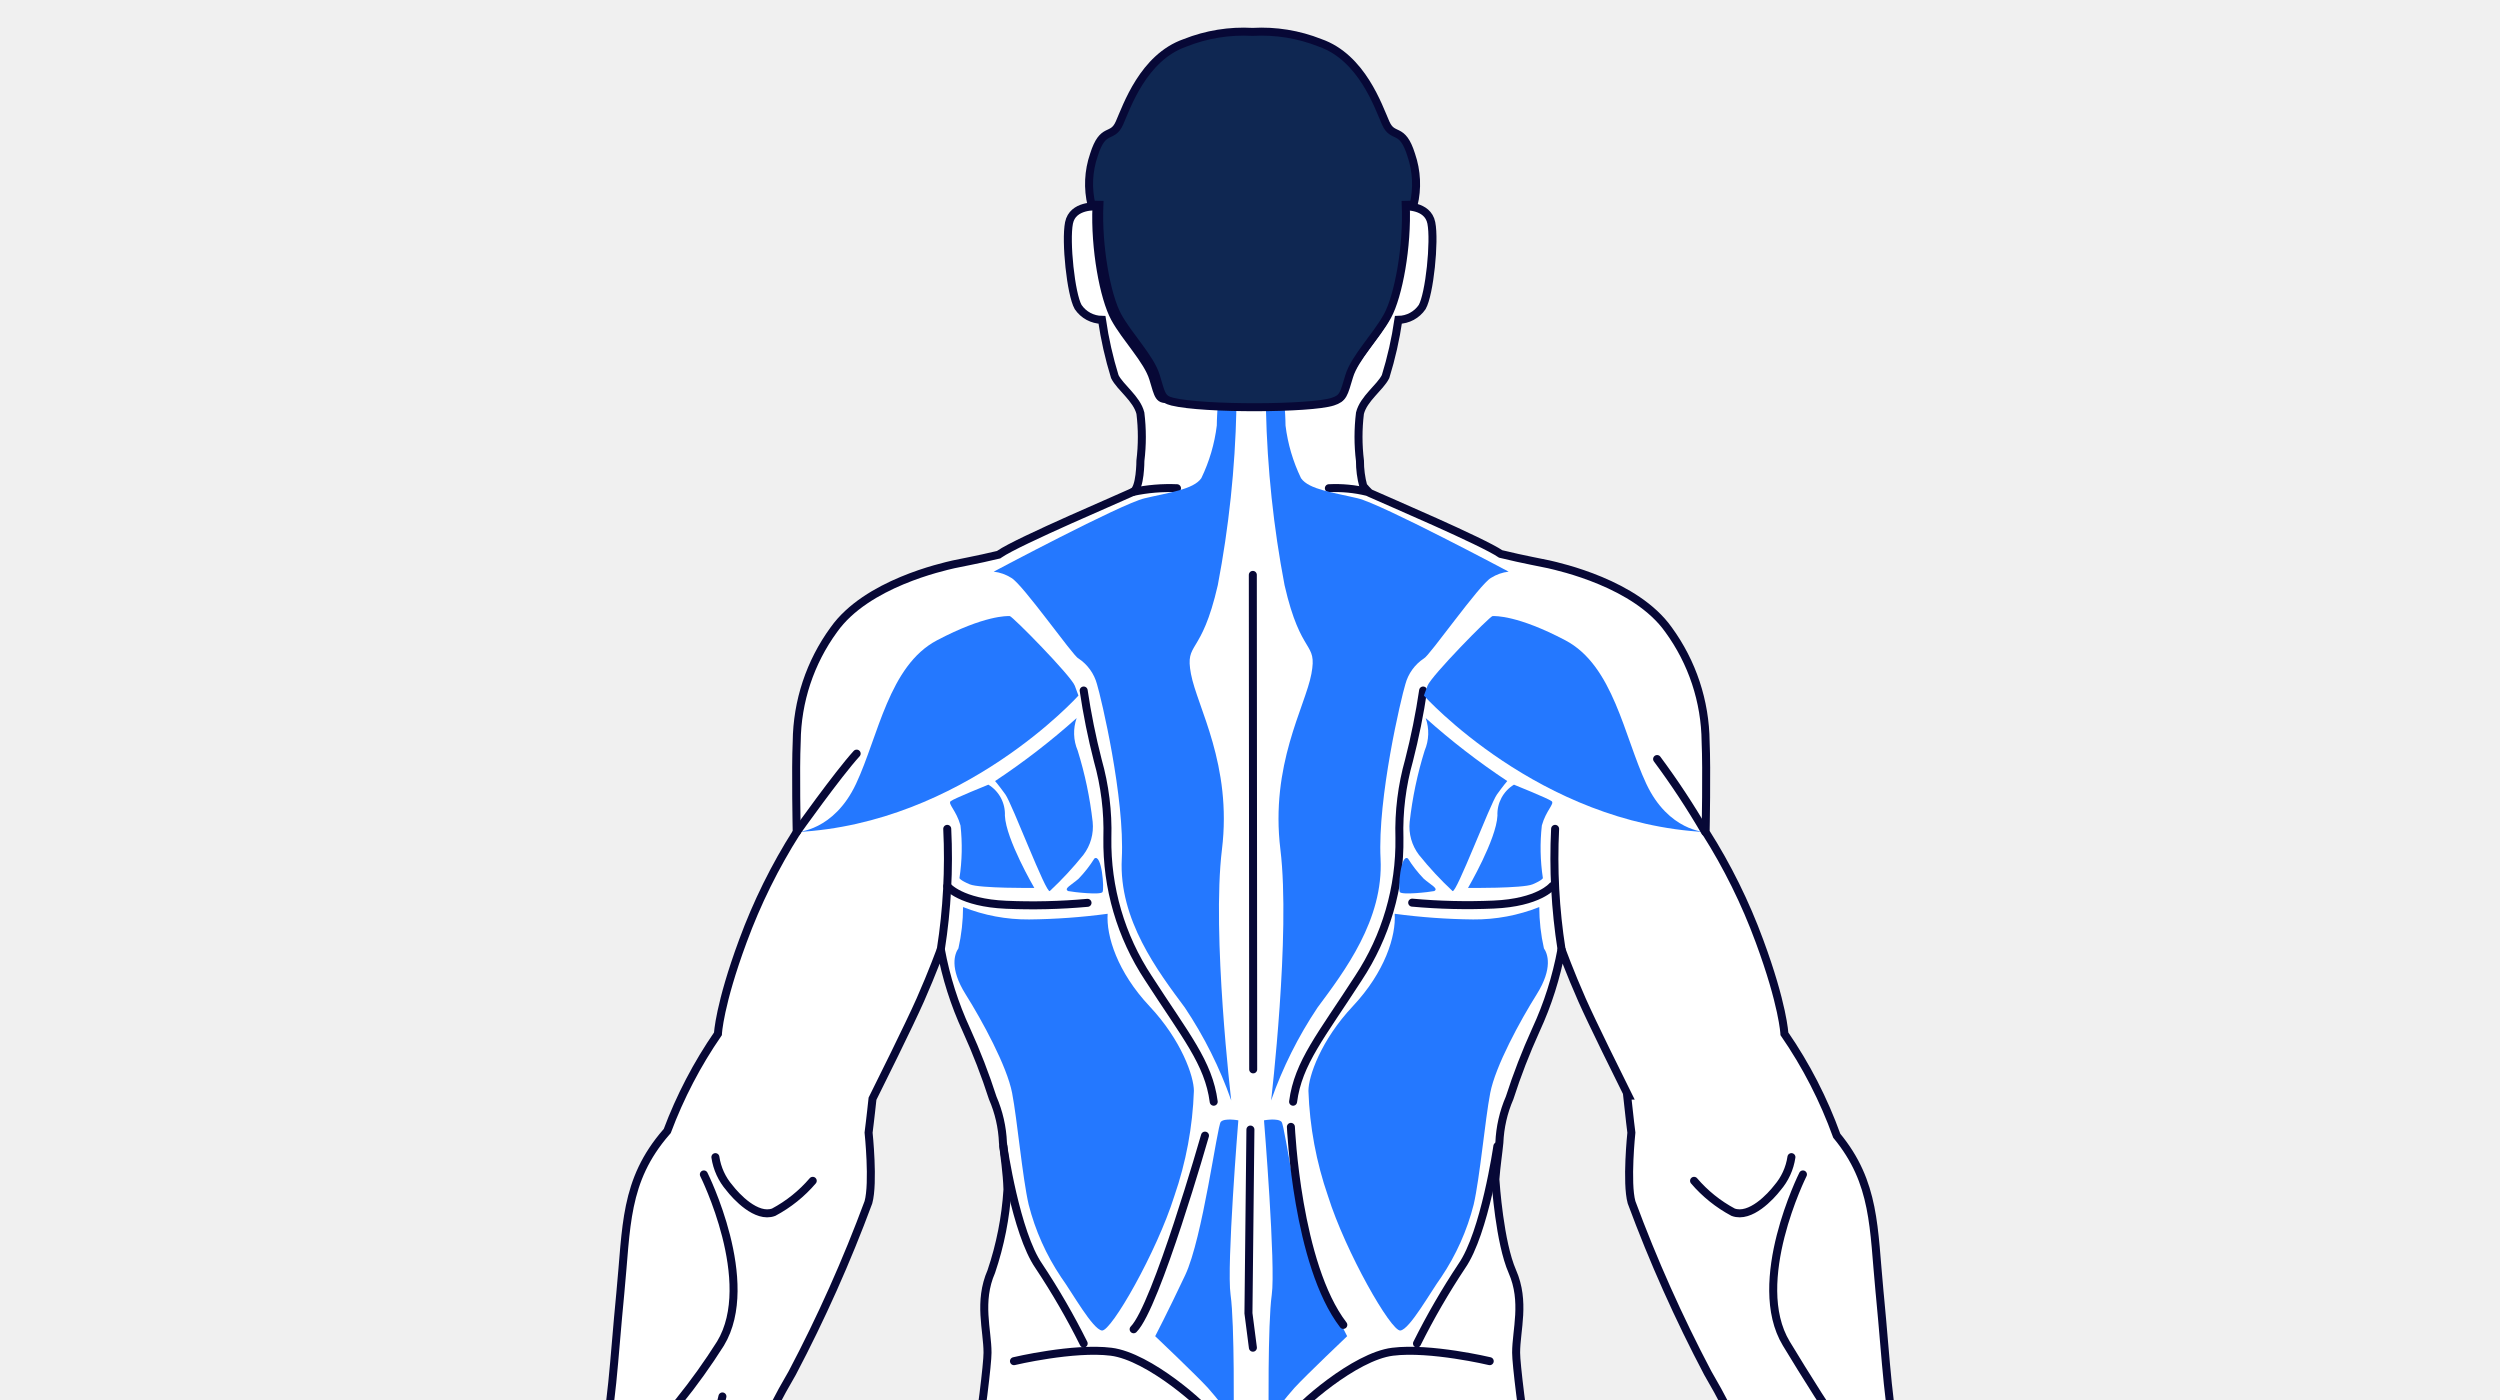
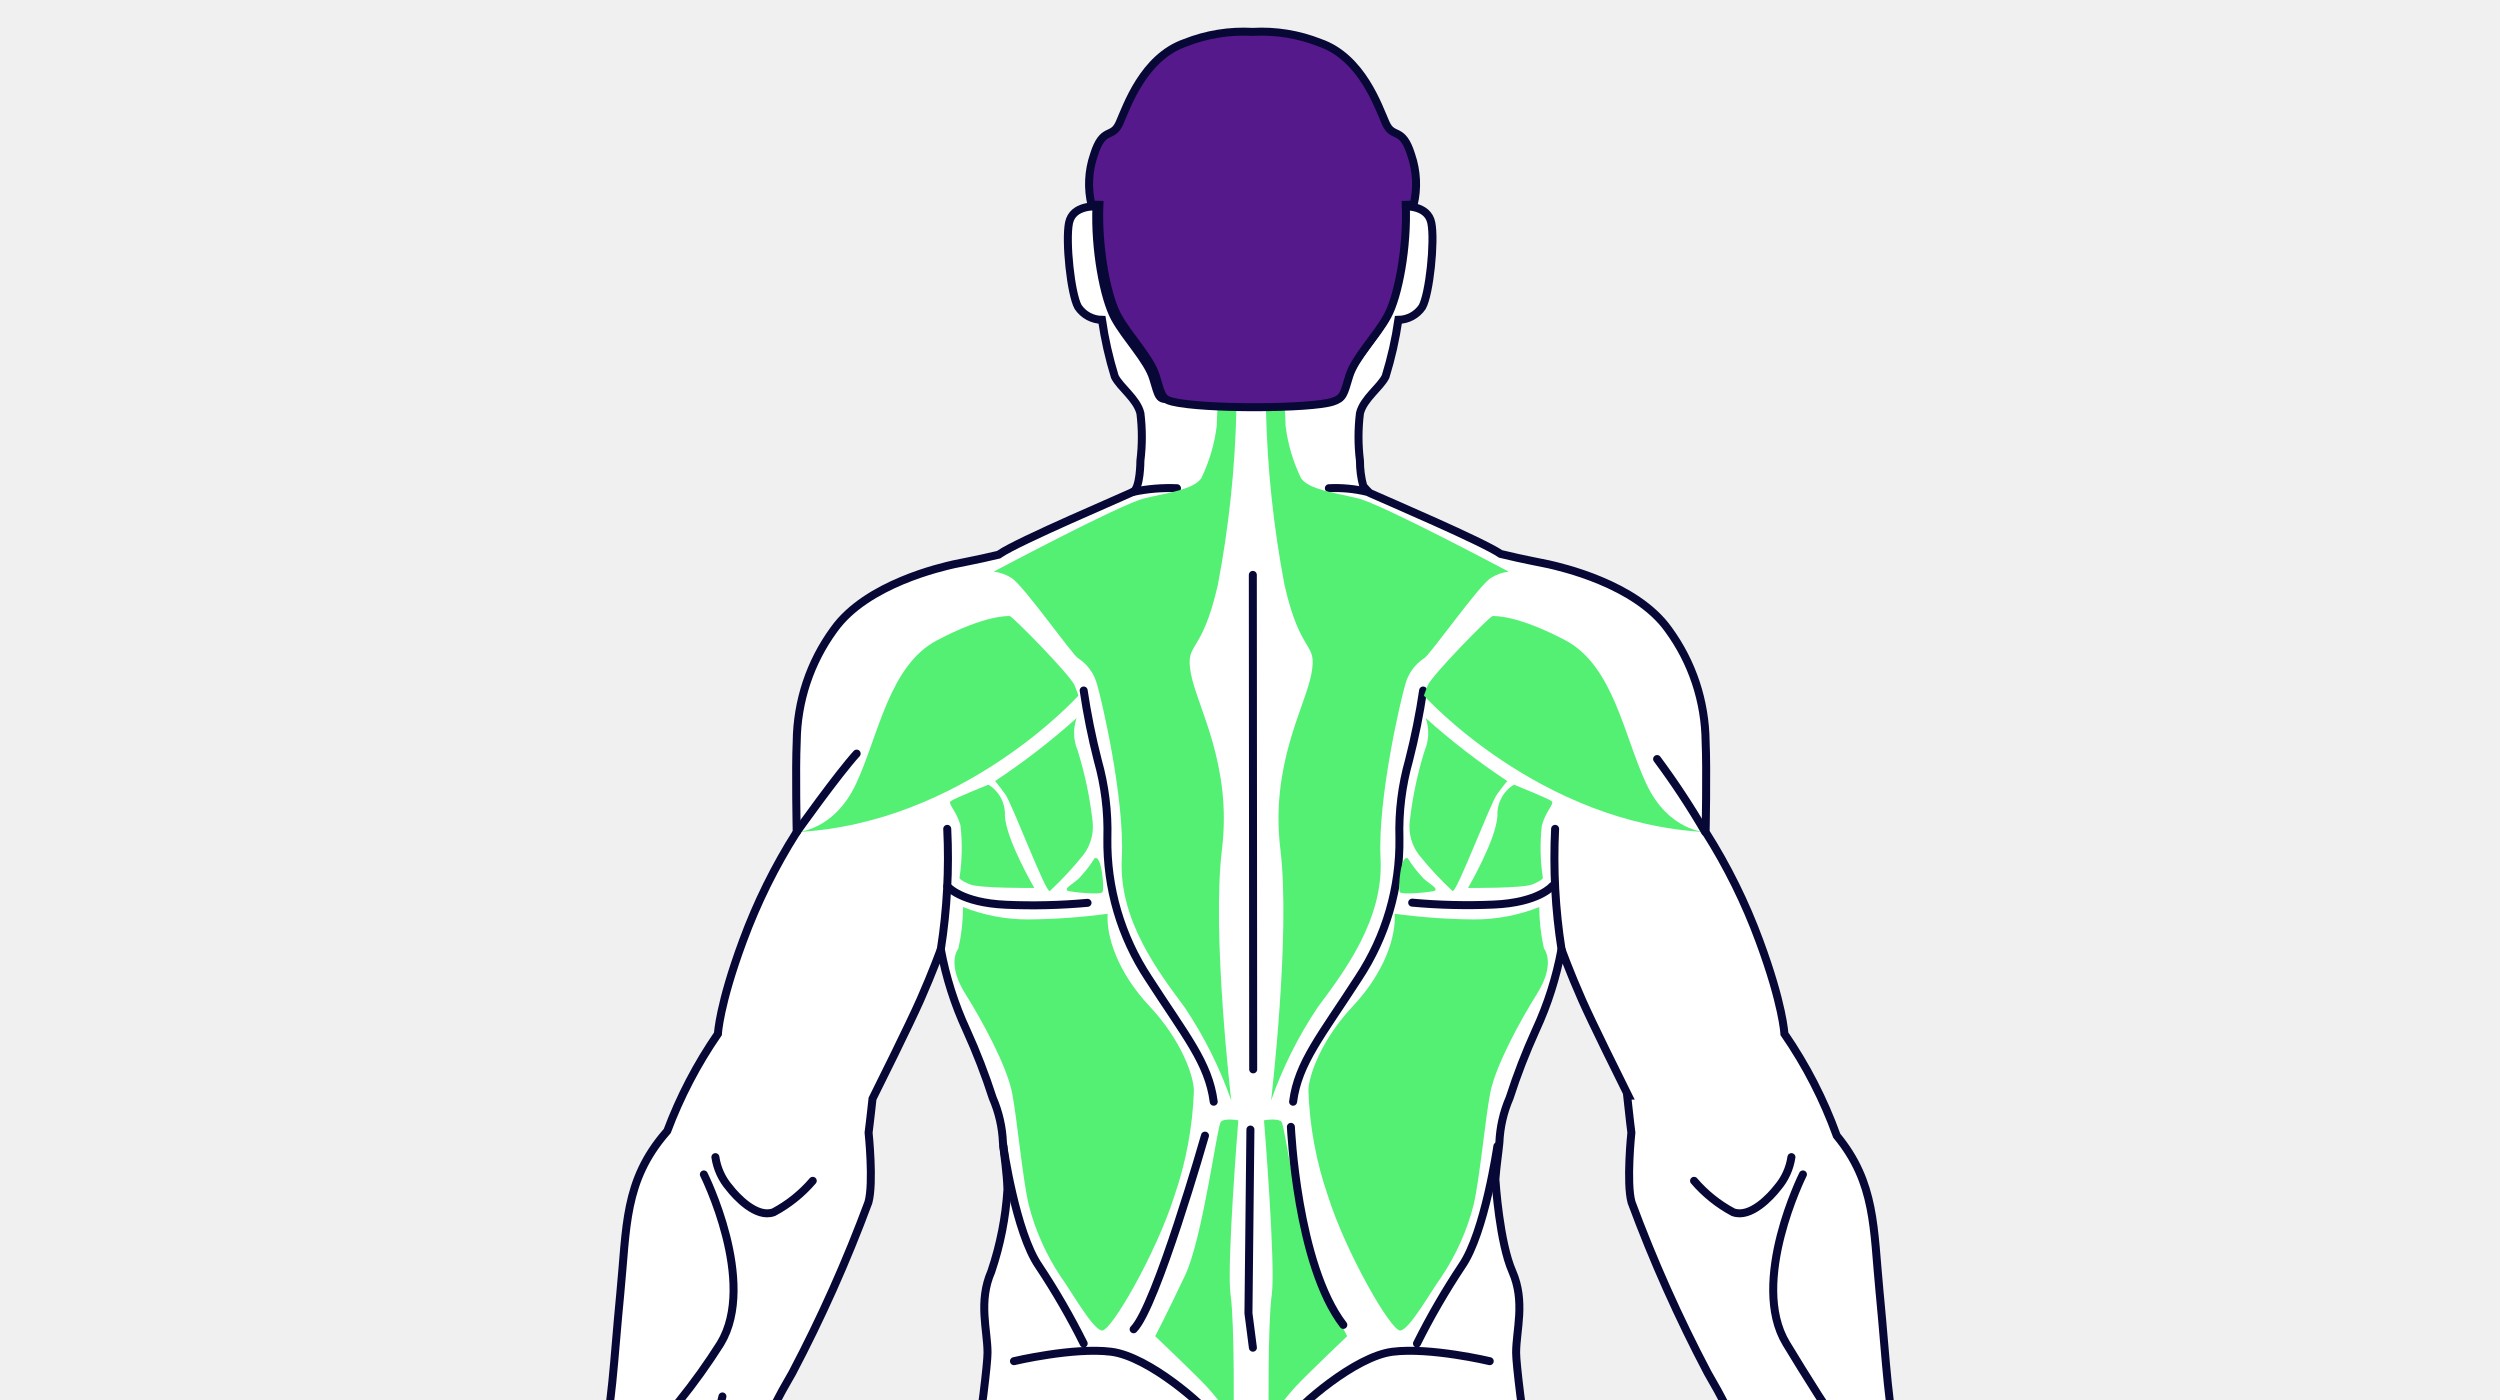
<svg xmlns="http://www.w3.org/2000/svg" id="Layer_1" data-name="Layer 1" width="200" height="112" viewBox="0 0 200 112">
  <defs>
-     <style>.cls-1,.cls-10,.cls-4,.cls-6,.cls-7,.cls-9{fill:none;}.cls-2{clip-path:url(#clip-path);}.cls-3{fill:#fff;}.cls-3,.cls-5,.cls-8{fill-rule:evenodd;}.cls-10,.cls-4,.cls-6,.cls-7,.cls-9{stroke:#070836;stroke-linecap:round;stroke-miterlimit:2.613;}.cls-4{stroke-width:0.64px;}.cls-5{fill:#2478ff;}.cls-6{stroke-width:0.64px;}.cls-7{stroke-width:0.64px;}.cls-8{fill:#0f2752;}.cls-9{stroke-width:0.64px;}.cls-10{stroke-width:0.64px;}</style>
+     <style>.cls-1,.cls-10,.cls-4,.cls-6,.cls-7,.cls-9{fill:none;}.cls-2{clip-path:url(#clip-path);}.cls-3{fill:#fff;}.cls-3,.cls-5,.cls-8{fill-rule:evenodd;}.cls-10,.cls-4,.cls-6,.cls-7,.cls-9{stroke:#070836;stroke-linecap:round;stroke-miterlimit:2.613;}.cls-4{stroke-width:0.64px;}.cls-5{fill:#53f074;}.cls-6{stroke-width:0.64px;}.cls-7{stroke-width:0.64px;}.cls-8{fill:#56198b;}.cls-9{stroke-width:0.64px;}.cls-10{stroke-width:0.64px;}</style>
    <clipPath id="clip-path">
      <rect class="cls-1" x="26.535" y="-12.16" width="146.929" height="184.32" />
    </clipPath>
  </defs>
  <g class="cls-2">
    <path class="cls-3" d="M99.614,135.846h0m-19.723-91.47c-1.787.429-3.199.675-3.6.77-.871.205-6.969,1.537-9.582,5.227a15.436,15.436,0,0,0-2.972,8.967c-.103,2.203,0,7.225,0,7.225a45.637,45.637,0,0,0-4.304,8.711c-1.896,5.124-1.998,7.43-1.998,7.43a35.939,35.939,0,0,0-4.056,7.777l-.069.08c-3.401,3.913-3.164,7.599-3.686,12.908s-.673,9.51-1.549,12.531S44.618,127.22,44.349,127.47a36.117,36.117,0,0,0-4.467,3.117c-2.291,1.951-2.171,3.057-2.683,3.698a5.985,5.985,0,0,0-1.37,2.26c-.646,1.577-1.189,1.561-1.451,2.104s.364,2.089,1.413,1.808,1.837-1.763,2.41-2.342a8.883,8.883,0,0,0,1.185-1.83l-.06,1.436s-2.48,5.843-3.116,7.344-1.984,4.125-1.752,6.043,1.813.477,1.813.477,3.395-5.435,4.078-6.699,1.147-1.405,1.147-1.405-2.077,7.63-2.439,9.027-1.179,2.983,0,3.978,2.175-.921,2.175-.921,2.635-8.035,3.207-9.867,1.155-.867,1.155-.867-1.512,8.501-1.656,9.266a3.857,3.857,0,0,0,.135,2.92c.631.956,2.012.241,2.335-.363s2.369-11.126,2.795-11.455.395,1.003.637,2.477.365,5.576.666,6.106,1.794.628,1.985-.393-.275-7.853-.367-9.062.875-2.776,1.986-5.107,1.5-7.074,1.522-8.944,1.394-4.618,2.556-8.678a55.993,55.993,0,0,1,5.191-11.758,114.855,114.855,0,0,0,6.095-13.658c.432-1.57.013-5.571.013-5.571s.039-.306.102-.835c.046-.338.078-.622.099-.856.035-.308.072-.651.112-1.022.447-.895,2.94-5.904,3.825-7.906.974-2.203,1.64-4.048,1.64-4.048a26.991,26.991,0,0,0,2.05,6.456,50.8,50.8,0,0,1,2.101,5.432,10.017,10.017,0,0,1,.82,3.587c.103,1.068.322,2.344.361,3.751a25.44,25.44,0,0,1-1.293,6.553c-1.057,2.416-.302,4.681-.302,6.493s-1.963,16.156-3.624,21.592-.453,9.362-.453,13.59v4.228l22.045.453a13.93,13.93,0,0,0,1.661-5.587c.075-2.793.075-6.342.075-6.342l.906-.302h0l1.974.302s0,3.548.075,6.342a13.929,13.929,0,0,0,1.661,5.587l22.045-.453v-4.228c0-4.228,1.208-8.154-.453-13.59s-3.624-19.78-3.624-21.592.755-4.077-.302-6.493c-1.019-2.329-1.336-7.042-1.358-7.379.079-1.082.236-2.07.319-2.925a10.013,10.013,0,0,1,.82-3.587,50.777,50.777,0,0,1,2.101-5.432,26.984,26.984,0,0,0,2.05-6.456s.666,1.845,1.64,4.048c.822,1.859,3.029,6.309,3.699,7.654h-.088c.185,1.766.339,2.965.339,2.965s-.419,4.001.013,5.571A114.855,114.855,0,0,0,136.62,109.838a55.993,55.993,0,0,1,5.191,11.758c1.162,4.06,2.533,6.807,2.556,8.678s.412,6.614,1.522,8.944,2.078,3.898,1.986,5.107-.558,8.042-.367,9.062,1.684.922,1.985.393.424-4.631.666-6.106.211-2.807.637-2.477,2.472,10.851,2.795,11.455,1.704,1.319,2.335.363a3.857,3.857,0,0,0,.135-2.92c-.143-.765-1.656-9.266-1.656-9.266s.584-.965,1.155.867,3.207,9.867,3.207,9.867.996,1.915,2.175.921.363-2.58,0-3.978-2.44-9.027-2.44-9.027.463.141,1.147,1.405,4.078,6.699,4.078,6.699,1.581,1.442,1.813-.477-1.116-4.542-1.752-6.043-3.116-7.344-3.116-7.344l-.06-1.436a8.883,8.883,0,0,0,1.185,1.83c.573.58,1.361,2.062,2.41,2.342s1.674-1.265,1.413-1.808-.804-.527-1.451-2.104a5.983,5.983,0,0,0-1.37-2.26c-.512-.641-.392-1.747-2.683-3.698a36.109,36.109,0,0,0-4.467-3.117c-.27-.25-2.849-8.445-3.725-11.467-.863-2.975-1.022-7.092-1.525-12.286a3.795,3.795,0,0,0-.038-.395c-.491-5.096-.313-8.695-3.421-12.463a35.69,35.69,0,0,0-4.188-8.153s-.102-2.306-1.998-7.43a45.637,45.637,0,0,0-4.304-8.711s.102-5.022,0-7.225a15.436,15.436,0,0,0-2.972-8.967c-2.613-3.689-8.711-5.022-9.582-5.227-.419-.099-1.942-.363-3.842-.828-1.413-.975-9.073-4.244-10.48-4.878a6.869,6.869,0,0,1-.514-.555,7.725,7.725,0,0,1-.263-2.022,15.688,15.688,0,0,1,0-3.806c.293-1.171,1.61-2.049,2.049-2.928a30.009,30.009,0,0,0,1.025-4.538,2.34,2.34,0,0,0,1.903-1.025c.586-1.025,1.025-5.27.732-6.734s-2.196-1.317-2.196-1.317c.147,3.367-.586,7.319-1.464,8.93s-2.635,3.367-3.074,4.831-.439,1.757-1.317,1.61a8.665,8.665,0,0,0-1.757.091v-3.458h-9.25V31.99a9.309,9.309,0,0,0-1.875-.105c-.878.146-.878-.146-1.318-1.61s-2.196-3.22-3.074-4.831-1.61-5.563-1.464-8.93c0,0-1.903-.146-2.196,1.317s.146,5.709.732,6.734A2.34,2.34,0,0,0,88.158,25.59a30.029,30.029,0,0,0,1.025,4.538c.439.878,1.756,1.756,2.049,2.928a15.682,15.682,0,0,1,0,3.806s0,2.196-.586,2.488S81.424,43.303,79.96,44.328Z" />
    <path class="cls-4" d="M99.614,135.846h0m-19.723-91.47c-1.787.429-3.199.675-3.6.77-.871.205-6.969,1.537-9.582,5.227a15.436,15.436,0,0,0-2.972,8.967c-.103,2.203,0,7.225,0,7.225a45.637,45.637,0,0,0-4.304,8.711c-1.896,5.124-1.998,7.43-1.998,7.43a35.939,35.939,0,0,0-4.056,7.777l-.069.08c-3.401,3.913-3.164,7.599-3.686,12.908s-.673,9.51-1.549,12.531S44.618,127.22,44.349,127.47a36.117,36.117,0,0,0-4.467,3.117c-2.291,1.951-2.171,3.057-2.683,3.698a5.985,5.985,0,0,0-1.37,2.26c-.646,1.577-1.189,1.561-1.451,2.104s.364,2.089,1.413,1.808,1.837-1.763,2.41-2.342a8.883,8.883,0,0,0,1.185-1.83l-.06,1.436s-2.48,5.843-3.116,7.344-1.984,4.125-1.752,6.043,1.813.477,1.813.477,3.395-5.435,4.078-6.699,1.147-1.405,1.147-1.405-2.077,7.63-2.439,9.027-1.179,2.983,0,3.978,2.175-.921,2.175-.921,2.635-8.035,3.207-9.867,1.155-.867,1.155-.867-1.512,8.501-1.656,9.266a3.857,3.857,0,0,0,.135,2.92c.631.956,2.012.241,2.335-.363s2.369-11.126,2.795-11.455.395,1.003.637,2.477.365,5.576.666,6.106,1.794.628,1.985-.393-.275-7.853-.367-9.062.875-2.776,1.986-5.107,1.5-7.074,1.522-8.944,1.394-4.618,2.556-8.678a55.993,55.993,0,0,1,5.191-11.758,114.855,114.855,0,0,0,6.095-13.658c.432-1.57.013-5.571.013-5.571s.039-.306.102-.835c.046-.338.078-.622.099-.856.035-.308.072-.651.112-1.022.447-.895,2.94-5.904,3.825-7.906.974-2.203,1.64-4.048,1.64-4.048a26.991,26.991,0,0,0,2.05,6.456,50.8,50.8,0,0,1,2.101,5.432,10.017,10.017,0,0,1,.82,3.587c.103,1.068.322,2.344.361,3.751a25.44,25.44,0,0,1-1.293,6.553c-1.057,2.416-.302,4.681-.302,6.493s-1.963,16.156-3.624,21.592-.453,9.362-.453,13.59v4.228l22.045.453a13.93,13.93,0,0,0,1.661-5.587c.075-2.793.075-6.342.075-6.342l.906-.302h0l1.974.302s0,3.548.075,6.342a13.929,13.929,0,0,0,1.661,5.587l22.045-.453v-4.228c0-4.228,1.208-8.154-.453-13.59s-3.624-19.78-3.624-21.592.755-4.077-.302-6.493c-1.019-2.329-1.336-7.042-1.358-7.379.079-1.082.236-2.07.319-2.925a10.013,10.013,0,0,1,.82-3.587,50.777,50.777,0,0,1,2.101-5.432,26.984,26.984,0,0,0,2.05-6.456s.666,1.845,1.64,4.048c.822,1.859,3.029,6.309,3.699,7.654h-.088c.185,1.766.339,2.965.339,2.965s-.419,4.001.013,5.571A114.855,114.855,0,0,0,136.62,109.838a55.993,55.993,0,0,1,5.191,11.758c1.162,4.06,2.533,6.807,2.556,8.678s.412,6.614,1.522,8.944,2.078,3.898,1.986,5.107-.558,8.042-.367,9.062,1.684.922,1.985.393.424-4.631.666-6.106.211-2.807.637-2.477,2.472,10.851,2.795,11.455,1.704,1.319,2.335.363a3.857,3.857,0,0,0,.135-2.92c-.143-.765-1.656-9.266-1.656-9.266s.584-.965,1.155.867,3.207,9.867,3.207,9.867.996,1.915,2.175.921.363-2.58,0-3.978-2.44-9.027-2.44-9.027.463.141,1.147,1.405,4.078,6.699,4.078,6.699,1.581,1.442,1.813-.477-1.116-4.542-1.752-6.043-3.116-7.344-3.116-7.344l-.06-1.436a8.883,8.883,0,0,0,1.185,1.83c.573.58,1.361,2.062,2.41,2.342s1.674-1.265,1.413-1.808-.804-.527-1.451-2.104a5.983,5.983,0,0,0-1.37-2.26c-.512-.641-.392-1.747-2.683-3.698a36.109,36.109,0,0,0-4.467-3.117c-.27-.25-2.849-8.445-3.725-11.467-.863-2.975-1.022-7.092-1.525-12.286a3.795,3.795,0,0,0-.038-.395c-.491-5.096-.313-8.695-3.421-12.463a35.69,35.69,0,0,0-4.188-8.153s-.102-2.306-1.998-7.43a45.637,45.637,0,0,0-4.304-8.711s.102-5.022,0-7.225a15.436,15.436,0,0,0-2.972-8.967c-2.613-3.689-8.711-5.022-9.582-5.227-.419-.099-1.942-.363-3.842-.828-1.413-.975-9.073-4.244-10.48-4.878a6.869,6.869,0,0,1-.514-.555,7.725,7.725,0,0,1-.263-2.022,15.688,15.688,0,0,1,0-3.806c.293-1.171,1.61-2.049,2.049-2.928a30.009,30.009,0,0,0,1.025-4.538,2.34,2.34,0,0,0,1.903-1.025c.586-1.025,1.025-5.27.732-6.734s-2.196-1.317-2.196-1.317c.147,3.367-.586,7.319-1.464,8.93s-2.635,3.367-3.074,4.831-.439,1.757-1.317,1.61a8.665,8.665,0,0,0-1.757.091v-3.458h-9.25V31.99a9.309,9.309,0,0,0-1.875-.105c-.878.146-.878-.146-1.318-1.61s-2.196-3.22-3.074-4.831-1.61-5.563-1.464-8.93c0,0-1.903-.146-2.196,1.317s.146,5.709.732,6.734A2.34,2.34,0,0,0,88.158,25.59a30.029,30.029,0,0,0,1.025,4.538c.439.878,1.756,1.756,2.049,2.928a15.682,15.682,0,0,1,0,3.806s0,2.196-.586,2.488S81.424,43.303,79.96,44.328Z" />
    <path class="cls-5" d="M63.736,66.566s2.968-.067,4.75-3.867,2.627-9.448,6.469-11.472,5.619-1.942,5.825-1.942,4.917,4.792,5.206,5.577l.289.785S77.063,65.893,63.736,66.566" />
    <path class="cls-6" d="M86.694,55.241a54.861,54.861,0,0,0,1.127,5.585,20.582,20.582,0,0,1,.769,6.2,19.813,19.813,0,0,0,3.28,11.222c2.972,4.612,4.817,6.764,5.227,9.89" />
    <path class="cls-6" d="M75.266,75.942a47.167,47.167,0,0,0,.513-9.634" />
    <path class="cls-6" d="M75.787,70.894s1.069,1.333,4.707,1.487a48.701,48.701,0,0,0,6.508-.154" />
    <path class="cls-6" d="M80.265,91.696s.997,6.921,2.842,9.585a57.773,57.773,0,0,1,3.587,6.2" />
    <path class="cls-6" d="M65.019,94.466a10.788,10.788,0,0,1-3.126,2.511C60.51,97.49,58.87,95.696,58.358,95.03a4.838,4.838,0,0,1-1.127-2.46" />
    <path class="cls-4" d="M56.308,93.954s4.304,8.608,1.332,13.528a49.403,49.403,0,0,1-7.155,8.863" />
    <path class="cls-6" d="M100.226,45.991s.028,38.124.029,39.559" />
    <path class="cls-6" d="M113.85,55.241a54.852,54.852,0,0,1-1.127,5.585,20.582,20.582,0,0,0-.769,6.2,19.814,19.814,0,0,1-3.28,11.222c-2.972,4.612-4.817,6.764-5.227,9.89" />
    <path class="cls-6" d="M124.922,75.942a47.167,47.167,0,0,1-.513-9.634" />
    <path class="cls-6" d="M124.19,70.879s-1.069,1.333-4.707,1.487a48.691,48.691,0,0,1-6.508-.154" />
    <path class="cls-6" d="M119.788,91.696s-.997,6.921-2.842,9.585a57.792,57.792,0,0,0-3.587,6.2" />
    <path class="cls-6" d="M135.525,94.466a10.787,10.787,0,0,0,3.126,2.511c1.383.512,3.023-1.281,3.536-1.947a4.839,4.839,0,0,0,1.127-2.46" />
    <path class="cls-4" d="M144.235,93.954s-4.304,8.608-1.332,13.528,8.254,13.145,8.953,12.388.209-3.395.209-3.395" />
    <path class="cls-7" d="M90.646,39.351a14.088,14.088,0,0,1,3.513-.293" />
    <path class="cls-7" d="M109.383,39.351a10.643,10.643,0,0,0-3.074-.293" />
    <path class="cls-7" d="M97.122,113.575c-.679-1.057-5.209-5.058-8.229-5.436s-7.776.755-7.776.755" />
    <polyline class="cls-6" points="100.033 90.365 99.876 105.061 100.232 107.816" />
    <path class="cls-7" d="M103.173,113.575c.679-1.057,5.209-5.058,8.229-5.436s7.776.755,7.776.755" />
    <path class="cls-7" d="M96.399,90.849s-3.91,13.695-5.708,15.492" />
    <path class="cls-7" d="M57.794,111.715S55.64,120.568,55.64,124.12s1.141,1.784,1.141,1.784" />
    <path class="cls-5" d="M98.912,32.761a85.157,85.157,0,0,1-1.487,14.046c-1.322,5.784-2.644,4.462-2.148,7.106s3.305,7.271,2.479,14.047.744,20.078.744,20.078a33.038,33.038,0,0,0-3.717-7.437c-2.148-2.892-5.288-7.023-5.04-11.898s-1.652-12.89-1.983-13.964a3.584,3.584,0,0,0-1.487-2.066c-.413-.165-4.462-5.949-5.371-6.445a3.348,3.348,0,0,0-1.405-.496S89.659,40.32,91.56,39.866s3.925-.702,4.545-1.611a13.42,13.42,0,0,0,1.239-4.214c0-.496.055-1.324.055-1.324Z" />
    <path class="cls-5" d="M87.55,68.682a9.887,9.887,0,0,1-1.259,1.613c-.551.492-1.22.787-.84.99.392.083,2.582.33,2.747.083s-.062-3.119-.648-2.685" />
    <path class="cls-5" d="M86.132,57.444a3.601,3.601,0,0,0,.083,2.603,30.671,30.671,0,0,1,1.198,5.701,3.729,3.729,0,0,1-.744,2.644,27.706,27.706,0,0,1-2.685,2.892c-.289.248-3.015-6.982-3.552-7.726s-.826-1.074-.826-1.074a56.911,56.911,0,0,0,6.527-5.04" />
    <path class="cls-5" d="M82.746,71.036s-4.379.041-5.164-.289-.826-.496-.826-.496a16.053,16.053,0,0,0,.083-4.214c-.331-1.198-1.033-1.735-.785-1.942s3.016-1.322,3.016-1.322a2.76,2.76,0,0,1,1.322,2.479c.083,1.9,2.355,5.784,2.355,5.784" />
    <path class="cls-5" d="M88.613,73.102a51.136,51.136,0,0,1-6.28.454,14.007,14.007,0,0,1-5.288-.992,15.175,15.175,0,0,1-.372,3.305c-.289.413-.744,1.57.578,3.677s3.305,5.743,3.718,7.891.827,6.776,1.322,8.924a18.671,18.671,0,0,0,2.603,5.825c.868,1.198,2.521,4.173,3.264,4.255s4.379-6.28,5.784-10.742a28.787,28.787,0,0,0,1.57-8.428c0-1.157-.992-4.049-3.553-6.775s-3.47-5.619-3.347-7.396" />
    <path class="cls-5" d="M99.067,89.627s-1.115-.207-1.405.124-1.446,9.295-2.851,12.27-2.396,4.875-2.396,4.875,3.222,3.057,4.214,4.131a27.951,27.951,0,0,1,2.066,2.644s.083-7.767-.248-10.081.62-13.964.62-13.964" />
    <path class="cls-5" d="M136.451,66.566s-2.968-.067-4.75-3.867-2.627-9.448-6.469-11.472-5.619-1.942-5.825-1.942-4.917,4.792-5.206,5.577l-.289.785s9.213,10.246,22.539,10.918" />
    <path class="cls-5" d="M101.276,32.761a85.157,85.157,0,0,0,1.487,14.046c1.322,5.784,2.644,4.462,2.148,7.106s-3.305,7.271-2.479,14.047-.744,20.078-.744,20.078a33.038,33.038,0,0,1,3.717-7.437c2.148-2.892,5.288-7.023,5.04-11.898s1.652-12.89,1.983-13.964a3.584,3.584,0,0,1,1.487-2.066c.413-.165,4.462-5.949,5.371-6.445a3.348,3.348,0,0,1,1.405-.496s-10.164-5.412-12.064-5.866-3.925-.702-4.545-1.611a13.421,13.421,0,0,1-1.24-4.214c0-.496-.055-1.324-.055-1.324Z" />
    <path class="cls-5" d="M112.638,68.682a9.89,9.89,0,0,0,1.259,1.613c.551.492,1.22.787.841.99-.393.083-2.582.33-2.747.083s.062-3.119.648-2.685" />
    <path class="cls-5" d="M114.055,57.444a3.601,3.601,0,0,1-.083,2.603,30.663,30.663,0,0,0-1.198,5.701,3.729,3.729,0,0,0,.744,2.644,27.696,27.696,0,0,0,2.685,2.892c.289.248,3.015-6.982,3.552-7.726s.826-1.074.826-1.074a56.911,56.911,0,0,1-6.527-5.04" />
    <path class="cls-5" d="M117.441,71.036s4.379.041,5.164-.289.826-.496.826-.496a16.053,16.053,0,0,1-.083-4.214c.331-1.198,1.033-1.735.785-1.942s-3.016-1.322-3.016-1.322a2.76,2.76,0,0,0-1.322,2.479c-.083,1.9-2.355,5.784-2.355,5.784" />
    <path class="cls-5" d="M111.574,73.102a51.136,51.136,0,0,0,6.28.454,14.007,14.007,0,0,0,5.288-.992,15.175,15.175,0,0,0,.372,3.305c.289.413.744,1.57-.578,3.677s-3.305,5.743-3.718,7.891-.827,6.776-1.323,8.924a18.669,18.669,0,0,1-2.603,5.825c-.868,1.198-2.521,4.173-3.264,4.255s-4.379-6.28-5.784-10.742a28.787,28.787,0,0,1-1.57-8.428c0-1.157.992-4.049,3.553-6.775s3.47-5.619,3.347-7.396" />
    <path class="cls-5" d="M101.12,89.627s1.115-.207,1.405.124,1.446,9.295,2.851,12.27,2.396,4.875,2.396,4.875-3.222,3.057-4.214,4.131a27.951,27.951,0,0,0-2.066,2.644s-.083-7.767.248-10.081-.62-13.964-.62-13.964" />
    <path class="cls-8" d="M87.513,12.394a7.164,7.164,0,0,0-.187,4.015,3.085,3.085,0,0,1,.625-.032c-.146,3.355.584,7.294,1.459,8.899s2.626,3.355,3.063,4.814.451,1.832,1.313,2.042c2.501.611,11.07.578,12.838,0,.843-.276.875-.584,1.313-2.042s2.188-3.209,3.064-4.814,1.605-5.544,1.459-8.899a3.085,3.085,0,0,1,.625.032,7.165,7.165,0,0,0-.187-4.015c-.729-2.334-1.459-1.236-2.042-2.549s-1.897-5.252-5.252-6.419a12.661,12.661,0,0,0-5.398-.875,12.661,12.661,0,0,0-5.398.875c-3.355,1.167-4.668,5.106-5.252,6.419S88.243,10.06,87.513,12.394Z" />
    <path class="cls-9" d="M87.513,12.394a7.164,7.164,0,0,0-.187,4.015,3.085,3.085,0,0,1,.625-.032c-.146,3.355.584,7.294,1.459,8.899s2.626,3.355,3.063,4.814.451,1.832,1.313,2.042c2.501.611,11.07.578,12.838,0,.843-.276.875-.584,1.313-2.042s2.188-3.209,3.064-4.814,1.605-5.544,1.459-8.899a3.085,3.085,0,0,1,.625.032,7.165,7.165,0,0,0-.187-4.015c-.729-2.334-1.459-1.236-2.042-2.549s-1.897-5.252-5.252-6.419a12.661,12.661,0,0,0-5.398-.875,12.661,12.661,0,0,0-5.398.875c-3.355,1.167-4.668,5.106-5.252,6.419S88.243,10.06,87.513,12.394Z" />
    <path class="cls-10" d="M63.736,66.565s3.275-4.607,4.796-6.276" />
    <path class="cls-10" d="M136.415,66.563a62.433,62.433,0,0,0-3.847-5.84" />
    <path class="cls-7" d="M103.272,90.15s.483,11.015,4.193,15.842" />
  </g>
</svg>
